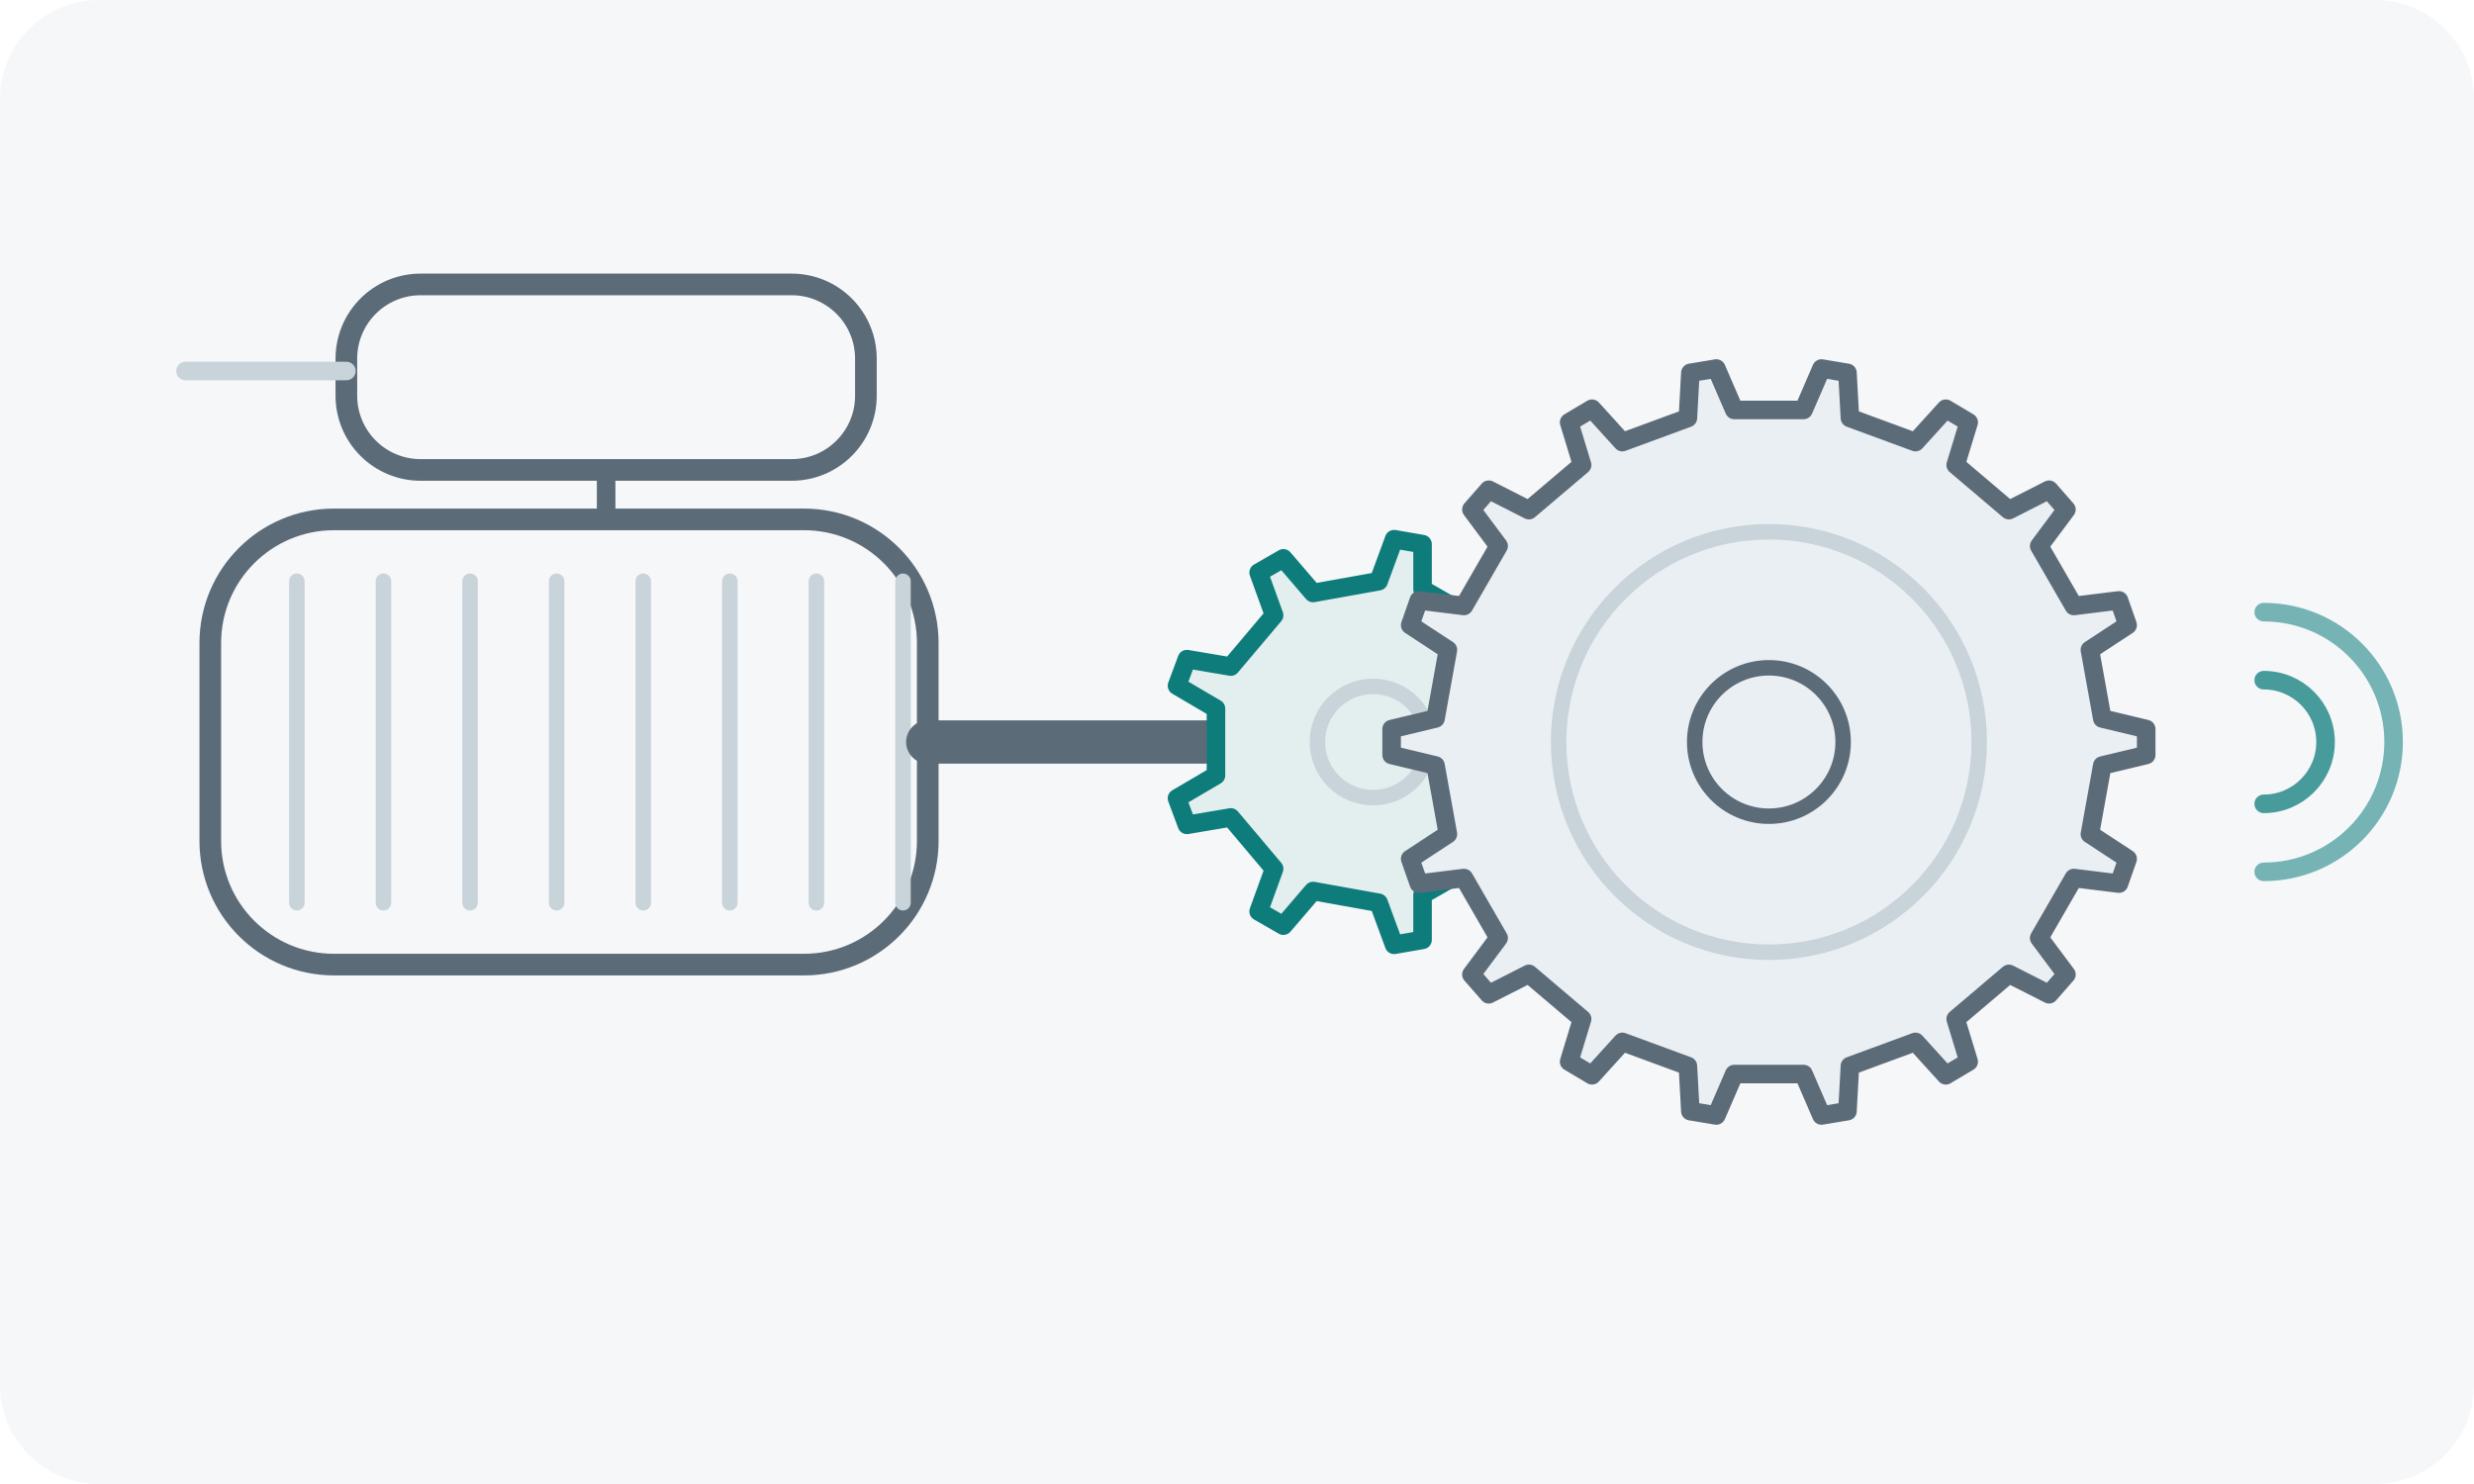
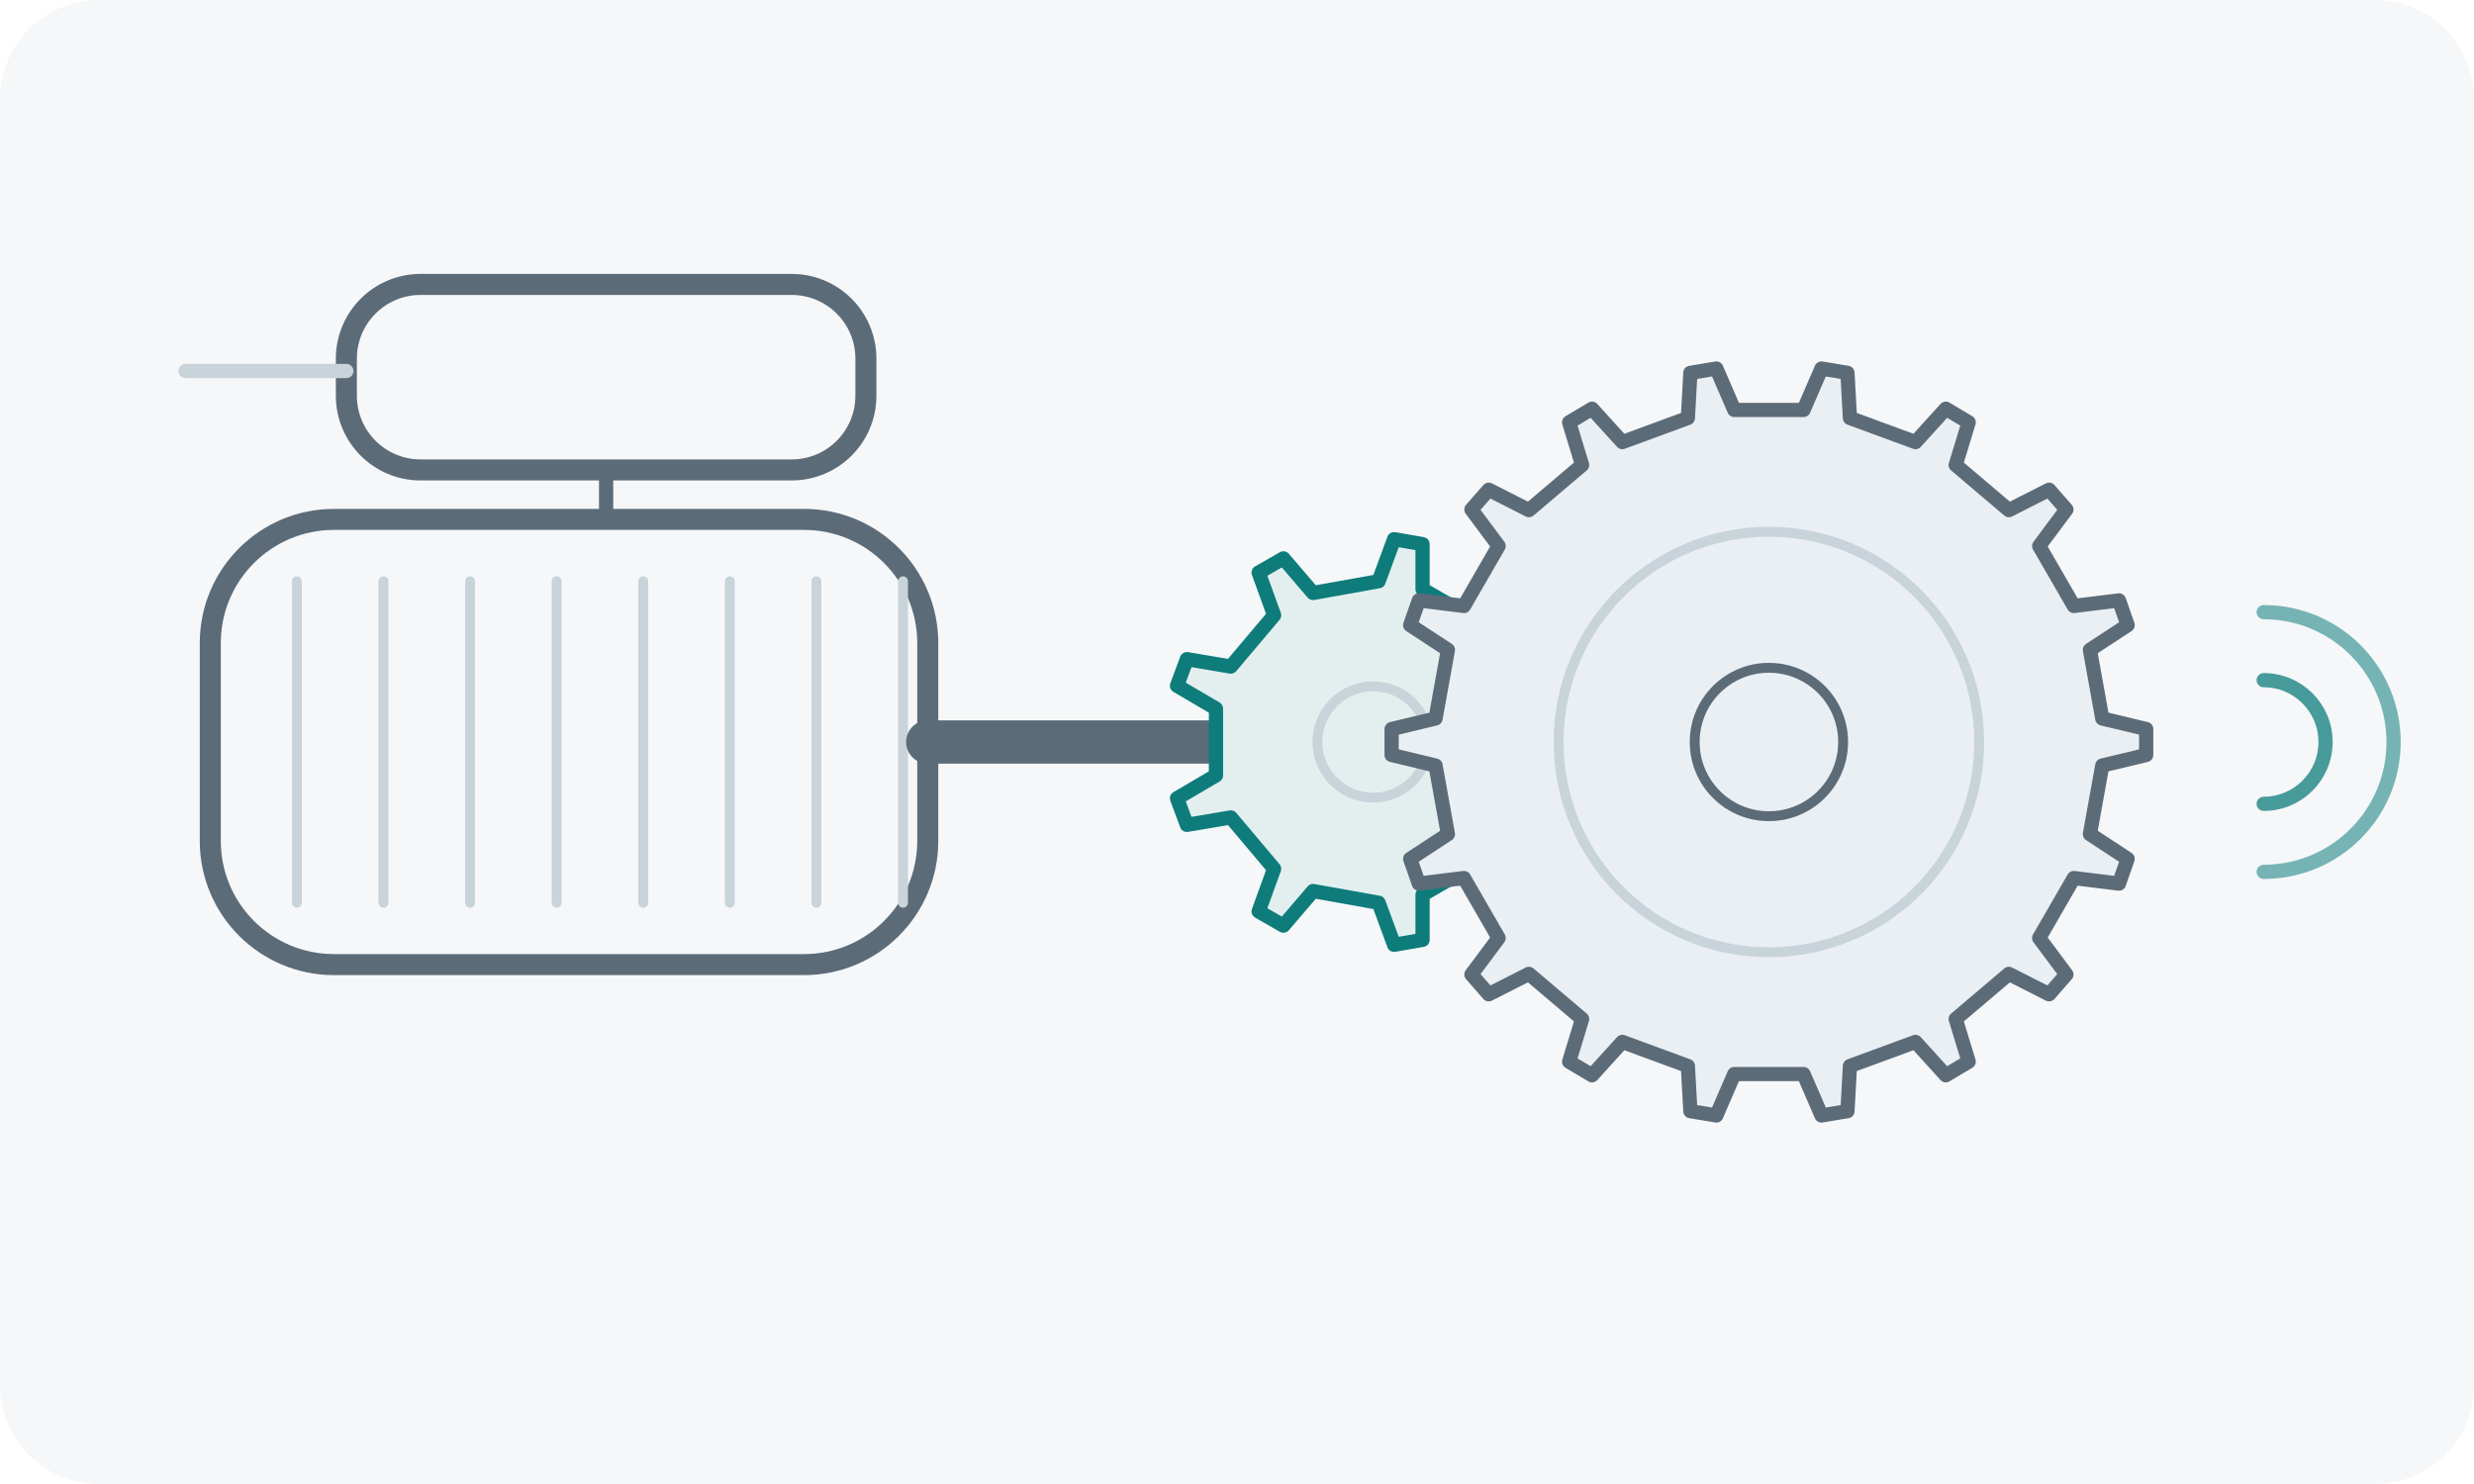
<svg xmlns="http://www.w3.org/2000/svg" viewBox="0 0 400 240" role="img" aria-label="Схема стартера и венца маховика">
  <rect width="400" height="240" rx="16" fill="#F5F7F9" />
  <g fill="none" stroke-linecap="round" stroke-linejoin="round">
-     <rect x="34.0" y="84.0" width="116.0" height="72.0" rx="20" stroke="#5C6B78" stroke-width="3.5" fill="none" />
-     <path d="M 48.0 94.0 L 48.0 146.0" stroke="#C9D3DA" stroke-width="2.5" />
-     <path d="M 62.0 94.0 L 62.0 146.0" stroke="#C9D3DA" stroke-width="2.5" />
-     <path d="M 76.0 94.0 L 76.0 146.0" stroke="#C9D3DA" stroke-width="2.5" />
-     <path d="M 90.0 94.0 L 90.0 146.0" stroke="#C9D3DA" stroke-width="2.5" />
-     <path d="M 104.0 94.0 L 104.0 146.0" stroke="#C9D3DA" stroke-width="2.5" />
-     <path d="M 118.0 94.0 L 118.0 146.0" stroke="#C9D3DA" stroke-width="2.5" />
-     <path d="M 132.0 94.0 L 132.0 146.0" stroke="#C9D3DA" stroke-width="2.5" />
-     <path d="M 146.0 94.0 L 146.0 146.0" stroke="#C9D3DA" stroke-width="2.5" />
-     <rect x="56.0" y="46.0" width="84.0" height="30.0" rx="12" stroke="#5C6B78" stroke-width="3.5" fill="none" />
-     <path d="M 98.0 76.0 L 98.0 84.0" stroke="#5C6B78" stroke-width="3" />
-     <path d="M 150.0 120.0 L 196.0 120.0" stroke="#5C6B78" stroke-width="7" />
-     <path d="M 247.7 116.4 L 254.9 117.7 L 254.9 122.3 L 247.7 123.6 L 244.0 133.8 L 248.7 139.4 L 245.7 142.9 L 239.4 139.3 L 230.0 144.7 L 230.0 152.0 L 225.4 152.8 L 222.9 146.0 L 212.3 144.1 L 207.5 149.7 L 203.5 147.4 L 206.0 140.5 L 199.0 132.2 L 191.9 133.4 L 190.3 129.1 L 196.6 125.4 L 196.6 114.6 L 190.3 110.9 L 191.9 106.6 L 199.0 107.8 L 206.0 99.5 L 203.5 92.6 L 207.5 90.3 L 212.3 95.9 L 222.9 94.0 L 225.4 87.2 L 230.0 88.0 L 230.0 95.3 L 239.4 100.7 L 245.7 97.1 L 248.7 100.6 L 244.0 106.2 Z" stroke="#0E7C7B" stroke-width="3" fill="#E3EFEF" />
-     <circle cx="222.0" cy="120.0" r="9.0" stroke="#C9D3DA" stroke-width="2.5" fill="none" />
-     <path d="M 339.9 116.2 L 347.0 117.9 L 347.0 122.1 L 339.9 123.8 L 337.9 134.9 L 344.0 138.9 L 342.6 142.9 L 335.3 142.0 L 329.7 151.7 L 334.1 157.6 L 331.3 160.8 L 324.8 157.5 L 316.2 164.8 L 318.3 171.7 L 314.6 173.9 L 309.7 168.5 L 299.1 172.4 L 298.7 179.7 L 294.5 180.4 L 291.6 173.7 L 280.4 173.7 L 277.5 180.4 L 273.3 179.7 L 272.9 172.4 L 262.3 168.5 L 257.4 173.9 L 253.7 171.7 L 255.8 164.8 L 247.2 157.5 L 240.7 160.8 L 237.9 157.6 L 242.3 151.7 L 236.7 142.0 L 229.4 142.9 L 228.0 138.9 L 234.1 134.9 L 232.1 123.8 L 225.0 122.1 L 225.0 117.9 L 232.1 116.2 L 234.1 105.1 L 228.0 101.1 L 229.4 97.1 L 236.7 98.0 L 242.3 88.3 L 237.9 82.4 L 240.7 79.2 L 247.2 82.5 L 255.8 75.2 L 253.7 68.3 L 257.4 66.1 L 262.3 71.5 L 272.9 67.6 L 273.3 60.3 L 277.5 59.6 L 280.4 66.3 L 291.6 66.3 L 294.5 59.6 L 298.7 60.3 L 299.1 67.6 L 309.7 71.5 L 314.6 66.1 L 318.3 68.3 L 316.2 75.2 L 324.8 82.5 L 331.3 79.2 L 334.1 82.4 L 329.7 88.3 L 335.3 98.0 L 342.6 97.1 L 344.0 101.1 L 337.9 105.1 Z" stroke="#5C6B78" stroke-width="3" fill="#EAEFF3" />
-     <circle cx="286.0" cy="120.0" r="34.0" stroke="#C9D3DA" stroke-width="2.5" fill="none" />
-     <circle cx="286.0" cy="120.0" r="12.0" stroke="#5C6B78" stroke-width="2.5" fill="none" />
-     <path d="M 30.0 60.0 L 56.0 60.0" stroke="#C9D3DA" stroke-width="3" />
-     <path d="M 366 110 A 10 10 0 0 1 366 130" stroke="#0E7C7B" stroke-width="3" opacity="0.75" />
-     <path d="M 366 99 A 21 21 0 0 1 366 141" stroke="#0E7C7B" stroke-width="3" opacity="0.55" />
+     <rect x="34.0" y="84.0" width="116.0" height="72.0" rx="20" stroke="#5C6B78" stroke-width="3.4" fill="none" />
+     <path d="M 48.0 94.0 L 48.0 146.0" stroke="#C9D3DA" stroke-width="1.6" />
+     <path d="M 62.0 94.0 L 62.0 146.0" stroke="#C9D3DA" stroke-width="1.6" />
+     <path d="M 76.0 94.0 L 76.0 146.0" stroke="#C9D3DA" stroke-width="1.6" />
+     <path d="M 90.0 94.0 L 90.0 146.0" stroke="#C9D3DA" stroke-width="1.6" />
+     <path d="M 104.0 94.0 L 104.0 146.0" stroke="#C9D3DA" stroke-width="1.6" />
+     <path d="M 118.0 94.0 L 118.0 146.0" stroke="#C9D3DA" stroke-width="1.6" />
+     <path d="M 132.0 94.0 L 132.0 146.0" stroke="#C9D3DA" stroke-width="1.6" />
+     <path d="M 146.0 94.0 L 146.0 146.0" stroke="#C9D3DA" stroke-width="1.6" />
+     <rect x="56.0" y="46.0" width="84.0" height="30.0" rx="12" stroke="#5C6B78" stroke-width="3.4" fill="none" />
+     <path d="M 98.0 76.0 L 98.0 84.0" stroke="#5C6B78" stroke-width="2.3" />
+     <path d="M 150.0 120.0 L 196.0 120.0" stroke="#5C6B78" stroke-width="7.0" />
+     <path d="M 247.7 116.4 L 254.9 117.7 L 254.9 122.3 L 247.7 123.6 L 244.0 133.8 L 248.7 139.4 L 245.7 142.9 L 239.4 139.3 L 230.0 144.7 L 230.0 152.0 L 225.4 152.8 L 222.9 146.0 L 212.3 144.1 L 207.5 149.7 L 203.5 147.4 L 206.0 140.5 L 199.0 132.2 L 191.9 133.4 L 190.3 129.1 L 196.6 125.4 L 196.6 114.6 L 190.3 110.9 L 191.9 106.6 L 199.0 107.8 L 206.0 99.5 L 203.5 92.6 L 207.5 90.3 L 212.3 95.9 L 222.9 94.0 L 225.4 87.2 L 230.0 88.0 L 230.0 95.3 L 239.4 100.7 L 245.7 97.1 L 248.7 100.6 L 244.0 106.2 Z" stroke="#0E7C7B" stroke-width="2.3" fill="#E3EFEF" />
+     <circle cx="222.0" cy="120.0" r="9.0" stroke="#C9D3DA" stroke-width="1.6" fill="none" />
+     <path d="M 339.9 116.2 L 347.0 117.9 L 347.0 122.1 L 339.9 123.8 L 337.9 134.9 L 344.0 138.9 L 342.6 142.9 L 335.3 142.0 L 329.7 151.7 L 334.1 157.6 L 331.3 160.8 L 324.8 157.5 L 316.2 164.8 L 318.3 171.7 L 314.6 173.9 L 309.7 168.5 L 299.1 172.4 L 298.7 179.7 L 294.5 180.4 L 291.6 173.7 L 280.4 173.7 L 277.5 180.4 L 273.3 179.7 L 272.9 172.4 L 262.3 168.5 L 257.4 173.9 L 253.7 171.7 L 255.8 164.8 L 247.2 157.5 L 240.7 160.8 L 237.9 157.6 L 242.3 151.7 L 236.7 142.0 L 229.4 142.9 L 228.0 138.9 L 234.1 134.9 L 232.1 123.8 L 225.0 122.1 L 225.0 117.9 L 232.1 116.2 L 234.1 105.1 L 228.0 101.1 L 229.4 97.1 L 236.7 98.0 L 242.3 88.3 L 237.9 82.4 L 240.7 79.2 L 247.2 82.5 L 255.8 75.2 L 253.7 68.3 L 257.4 66.1 L 262.3 71.5 L 272.9 67.6 L 273.3 60.3 L 277.5 59.6 L 280.4 66.3 L 291.6 66.3 L 294.5 59.6 L 298.7 60.3 L 299.1 67.6 L 309.7 71.5 L 314.6 66.1 L 318.3 68.3 L 316.2 75.2 L 324.8 82.5 L 331.3 79.2 L 334.1 82.4 L 329.7 88.3 L 335.3 98.0 L 342.6 97.1 L 344.0 101.1 L 337.9 105.1 Z" stroke="#5C6B78" stroke-width="2.3" fill="#EAEFF3" />
+     <circle cx="286.0" cy="120.0" r="34.0" stroke="#C9D3DA" stroke-width="1.6" fill="none" />
+     <circle cx="286.0" cy="120.0" r="12.0" stroke="#5C6B78" stroke-width="1.6" fill="none" />
+     <path d="M 30.0 60.0 L 56.0 60.0" stroke="#C9D3DA" stroke-width="2.3" />
+     <path d="M 366 110 A 10 10 0 0 1 366 130" stroke="#0E7C7B" stroke-width="2.3" opacity="0.75" />
+     <path d="M 366 99 A 21 21 0 0 1 366 141" stroke="#0E7C7B" stroke-width="2.3" opacity="0.55" />
  </g>
</svg>
